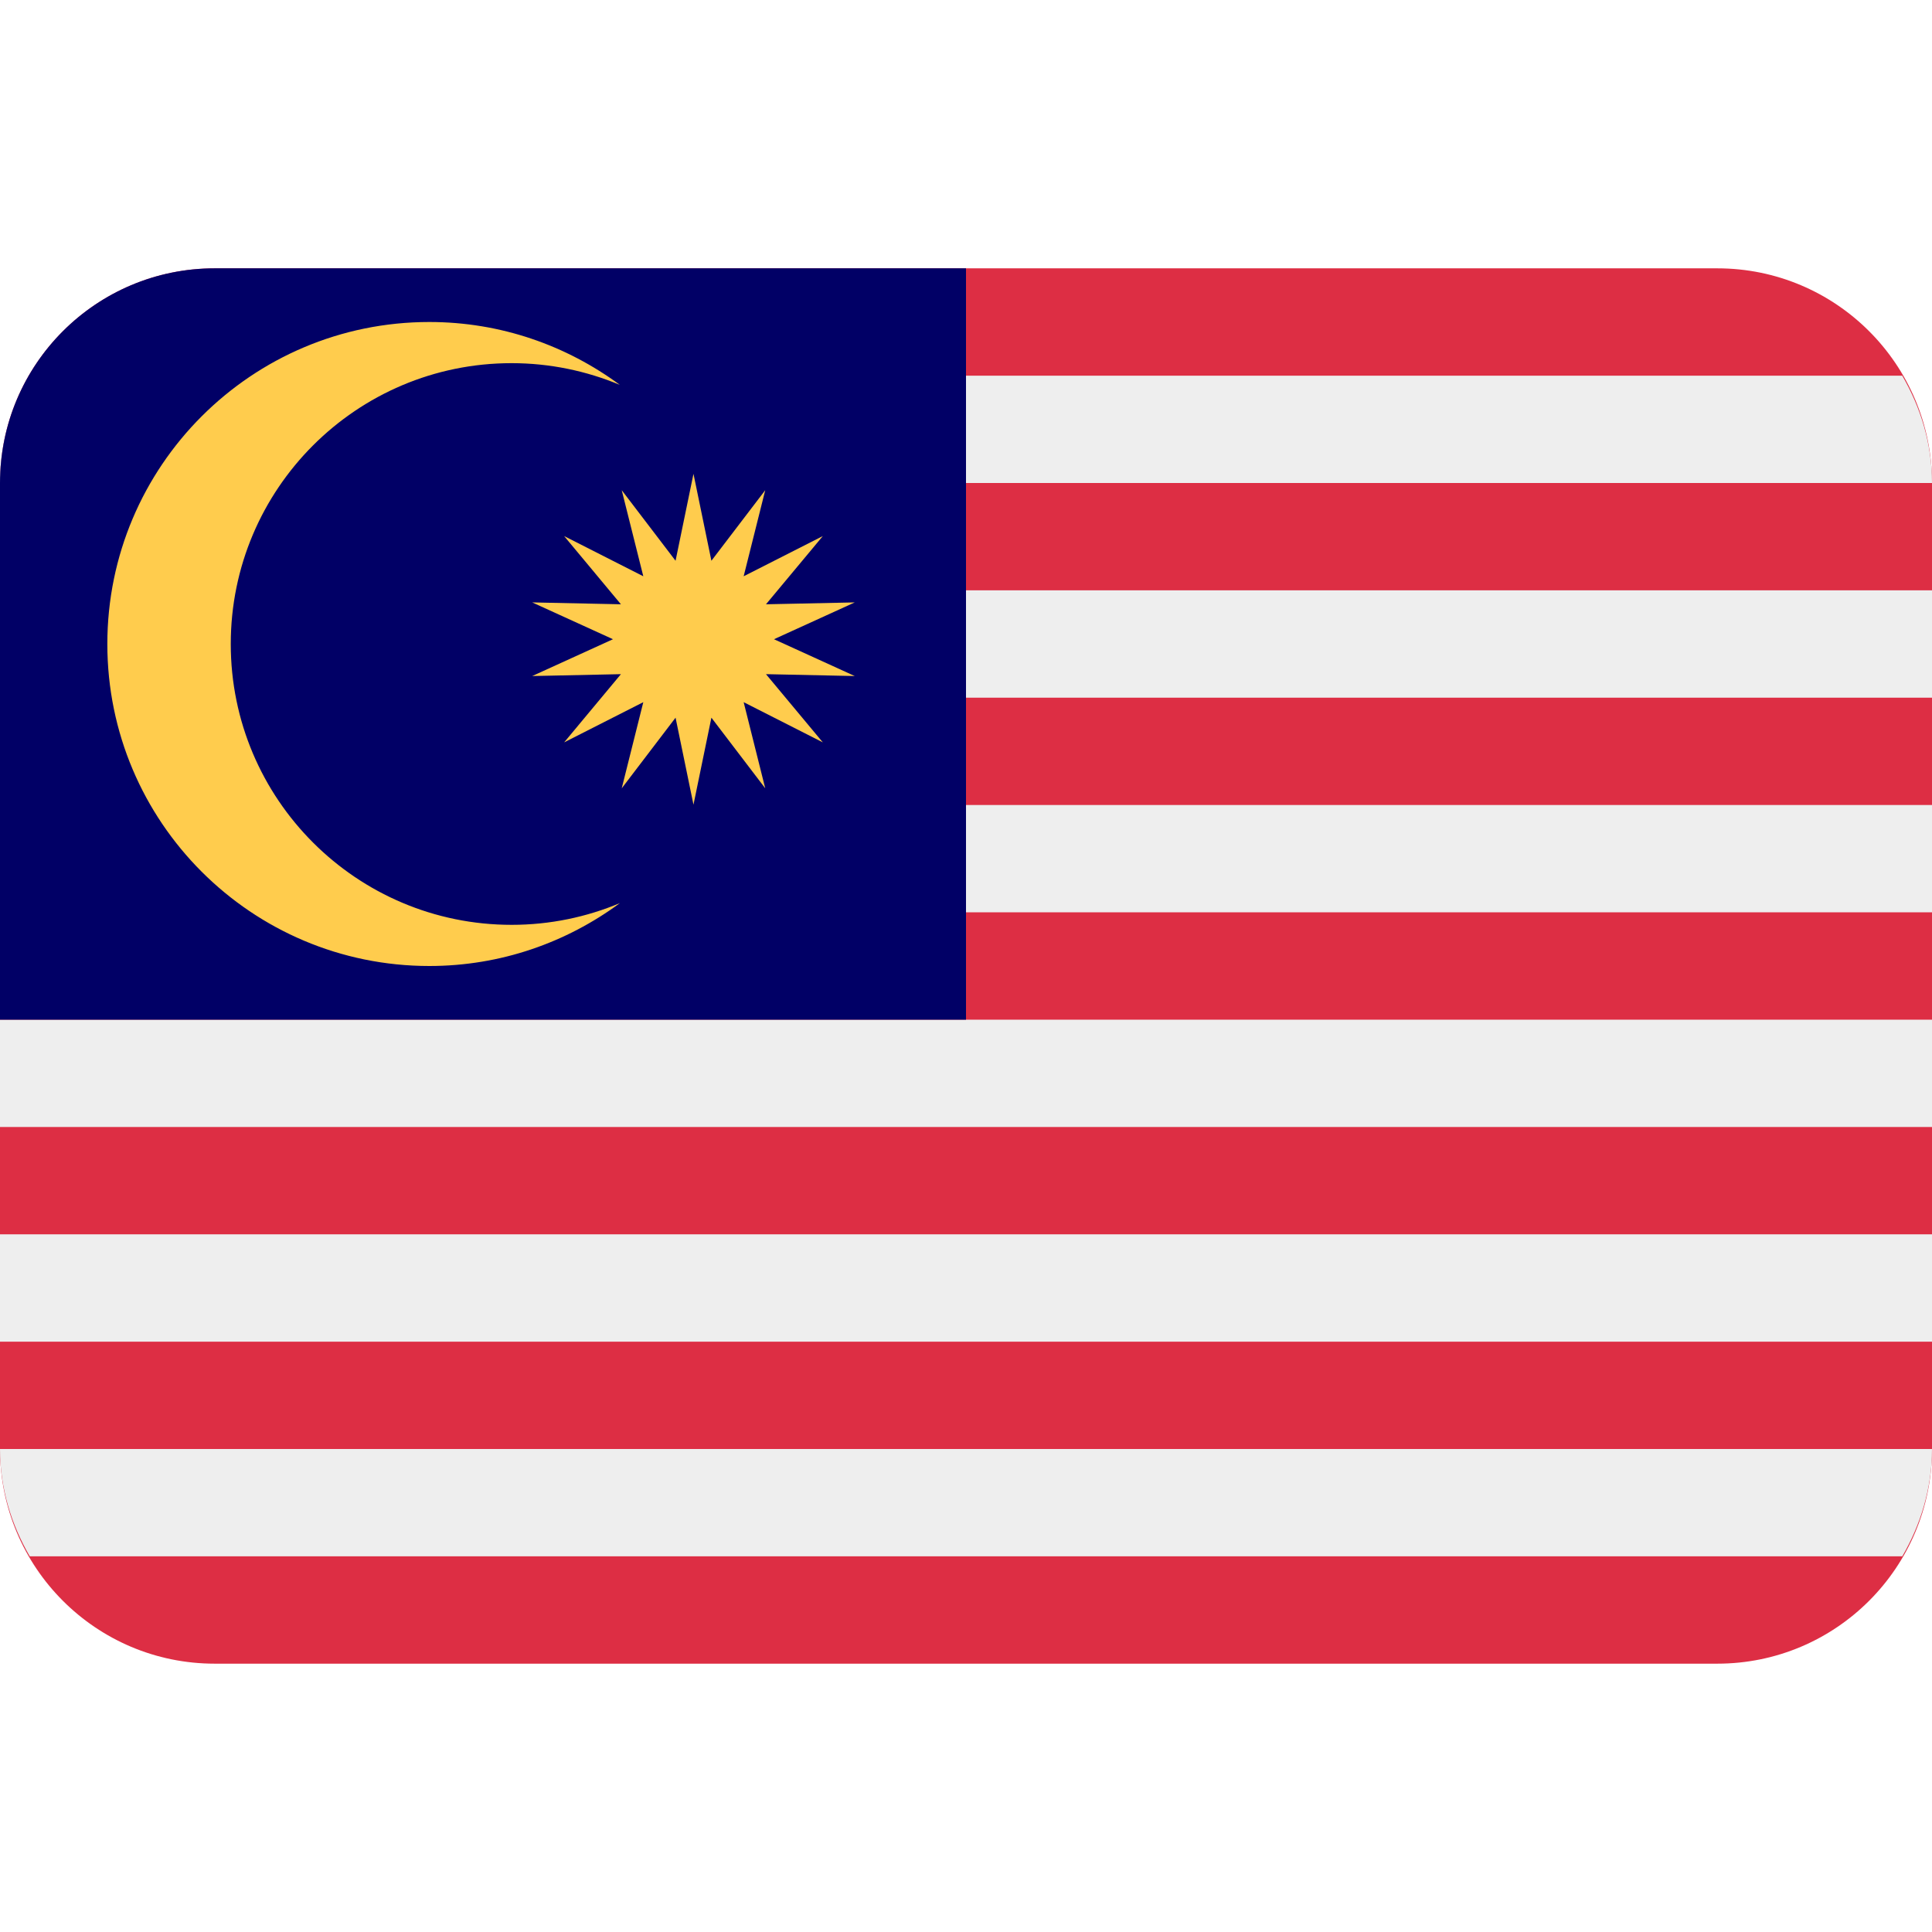
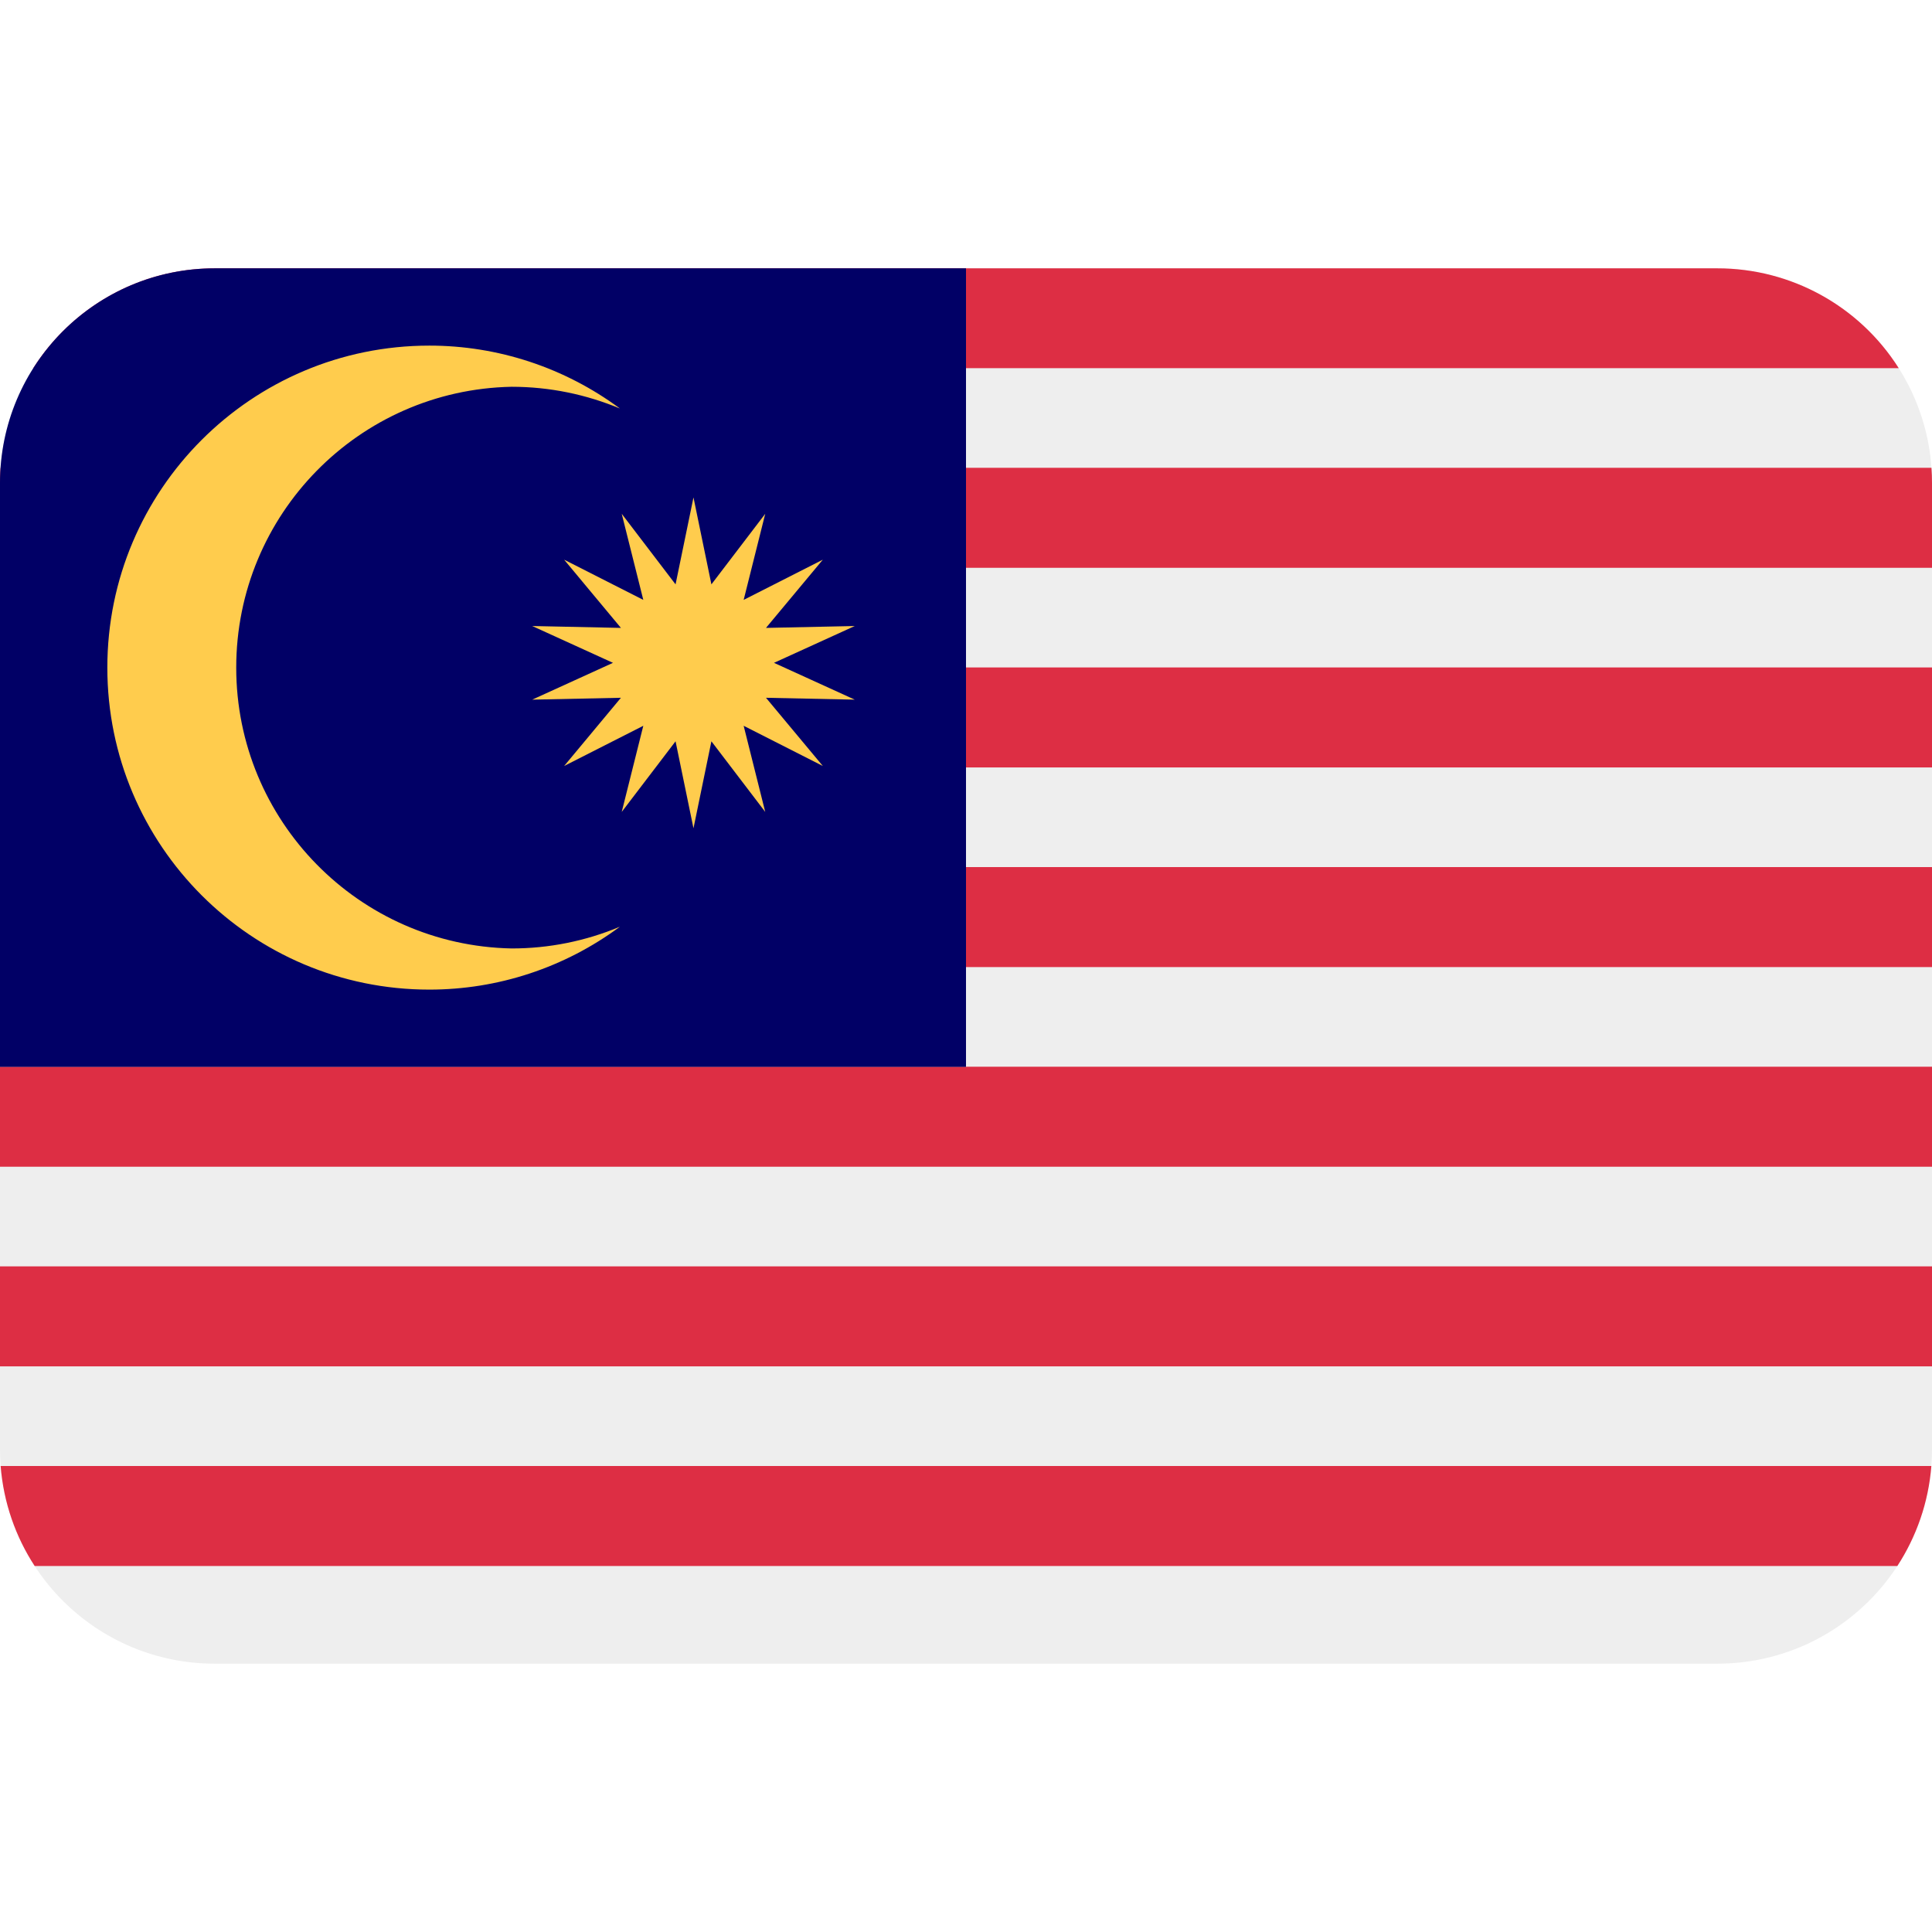
<svg xmlns="http://www.w3.org/2000/svg" viewBox="0 0 36 36">
-   <path fill="#DD2E44" d="M36 27c0 2.209-1.791 4-4 4H4c-2.209 0-4-1.791-4-4V9c0-2.209 1.791-4 4-4h28c2.209 0 4 1.791 4 4v18z" />
-   <path fill="#EEE" d="M.555 29h34.891c.343-.591.554-1.268.554-2H0c0 .732.211 1.409.555 2zM0 23h36v2H0zm0-4h36v2H0zm0-4h36v2H0zm0-4h36v2H0zm.555-4C.211 7.59 0 8.268 0 9h36c0-.732-.211-1.41-.555-2H.555z" />
-   <path fill="#010066" d="M18 5H4C1.791 5 0 6.791 0 9v10h18V5z" />
-   <path fill="#FFCC4D" d="M9.534 17.233C6.644 17.233 4.3 14.89 4.3 12c0-2.89 2.343-5.233 5.233-5.233.715 0 1.397.146 2.018.405C10.556 6.438 9.331 6 8 6c-3.313 0-6 2.687-6 6 0 3.314 2.687 6 6 6 1.331 0 2.556-.438 3.551-1.172-.621.26-1.302.405-2.017.405z" />
-   <path fill="#FFCC4D" d="M12.922 8.829l.334 1.62 1.003-1.315-.402 1.604 1.475-.749-1.059 1.271 1.654-.035-1.505.686 1.505.686-1.654-.035 1.059 1.271-1.475-.749.402 1.605-1.003-1.316-.334 1.621-.334-1.621-1.003 1.316.402-1.605-1.475.749 1.058-1.271-1.653.035 1.505-.686-1.505-.686 1.653.035-1.058-1.271 1.475.749-.402-1.604 1.003 1.315z" />
+   <path fill="#EEE" d="M36 27c0 2.209-1.791 4-4 4H4c-2.209 0-4-1.791-4-4V9c0-2.209 1.791-4 4-4h28c2.209 0 4 1.791 4 4v18z" />
+   <path fill="#DD2E44" d="M.646 29.18h34.708c.354-.544.58-1.18.634-1.863H.012c.054.684.28 1.32.634 1.863ZM36 23.597v1.863H0v-1.863h36Zm0-1.857v-1.863H0v1.863h36ZM0 16.157v1.863h36v-1.863H0ZM36 14.3v-1.863H0V14.3h36ZM0 9v1.58h36V9c0-.095-.003-.19-.01-.283H.01C.003 8.811 0 8.905 0 9Zm4-4C2.578 5 1.33 5.742.62 6.86h34.76A3.997 3.997 0 0 0 32 5H4Z" />
+   <path fill="#010066" d="M18 5H4C1.791 5 0 6.791 0 9v10.88h18V5z" />
+   <path fill="#FFCC4D" d="M9.534 17.673a5.234 5.234 0 0 1-.001-10.466c.715 0 1.397.146 2.018.405A5.958 5.958 0 0 0 8 6.44a6 6 0 0 0 0 12 5.958 5.958 0 0 0 3.551-1.172 5.21 5.21 0 0 1-2.017.405z" />
+   <path fill="#FFCC4D" d="M12.922 9.269l.334 1.62 1.003-1.315-.402 1.604 1.475-.749-1.059 1.271 1.654-.035-1.505.686 1.505.686-1.654-.035 1.059 1.271-1.475-.749.402 1.605-1.003-1.316-.334 1.621-.334-1.621-1.003 1.316.402-1.605-1.475.749 1.058-1.271-1.653.035 1.505-.686-1.505-.686 1.653.035-1.058-1.271 1.475.749-.402-1.604 1.003 1.315z" />
</svg>
